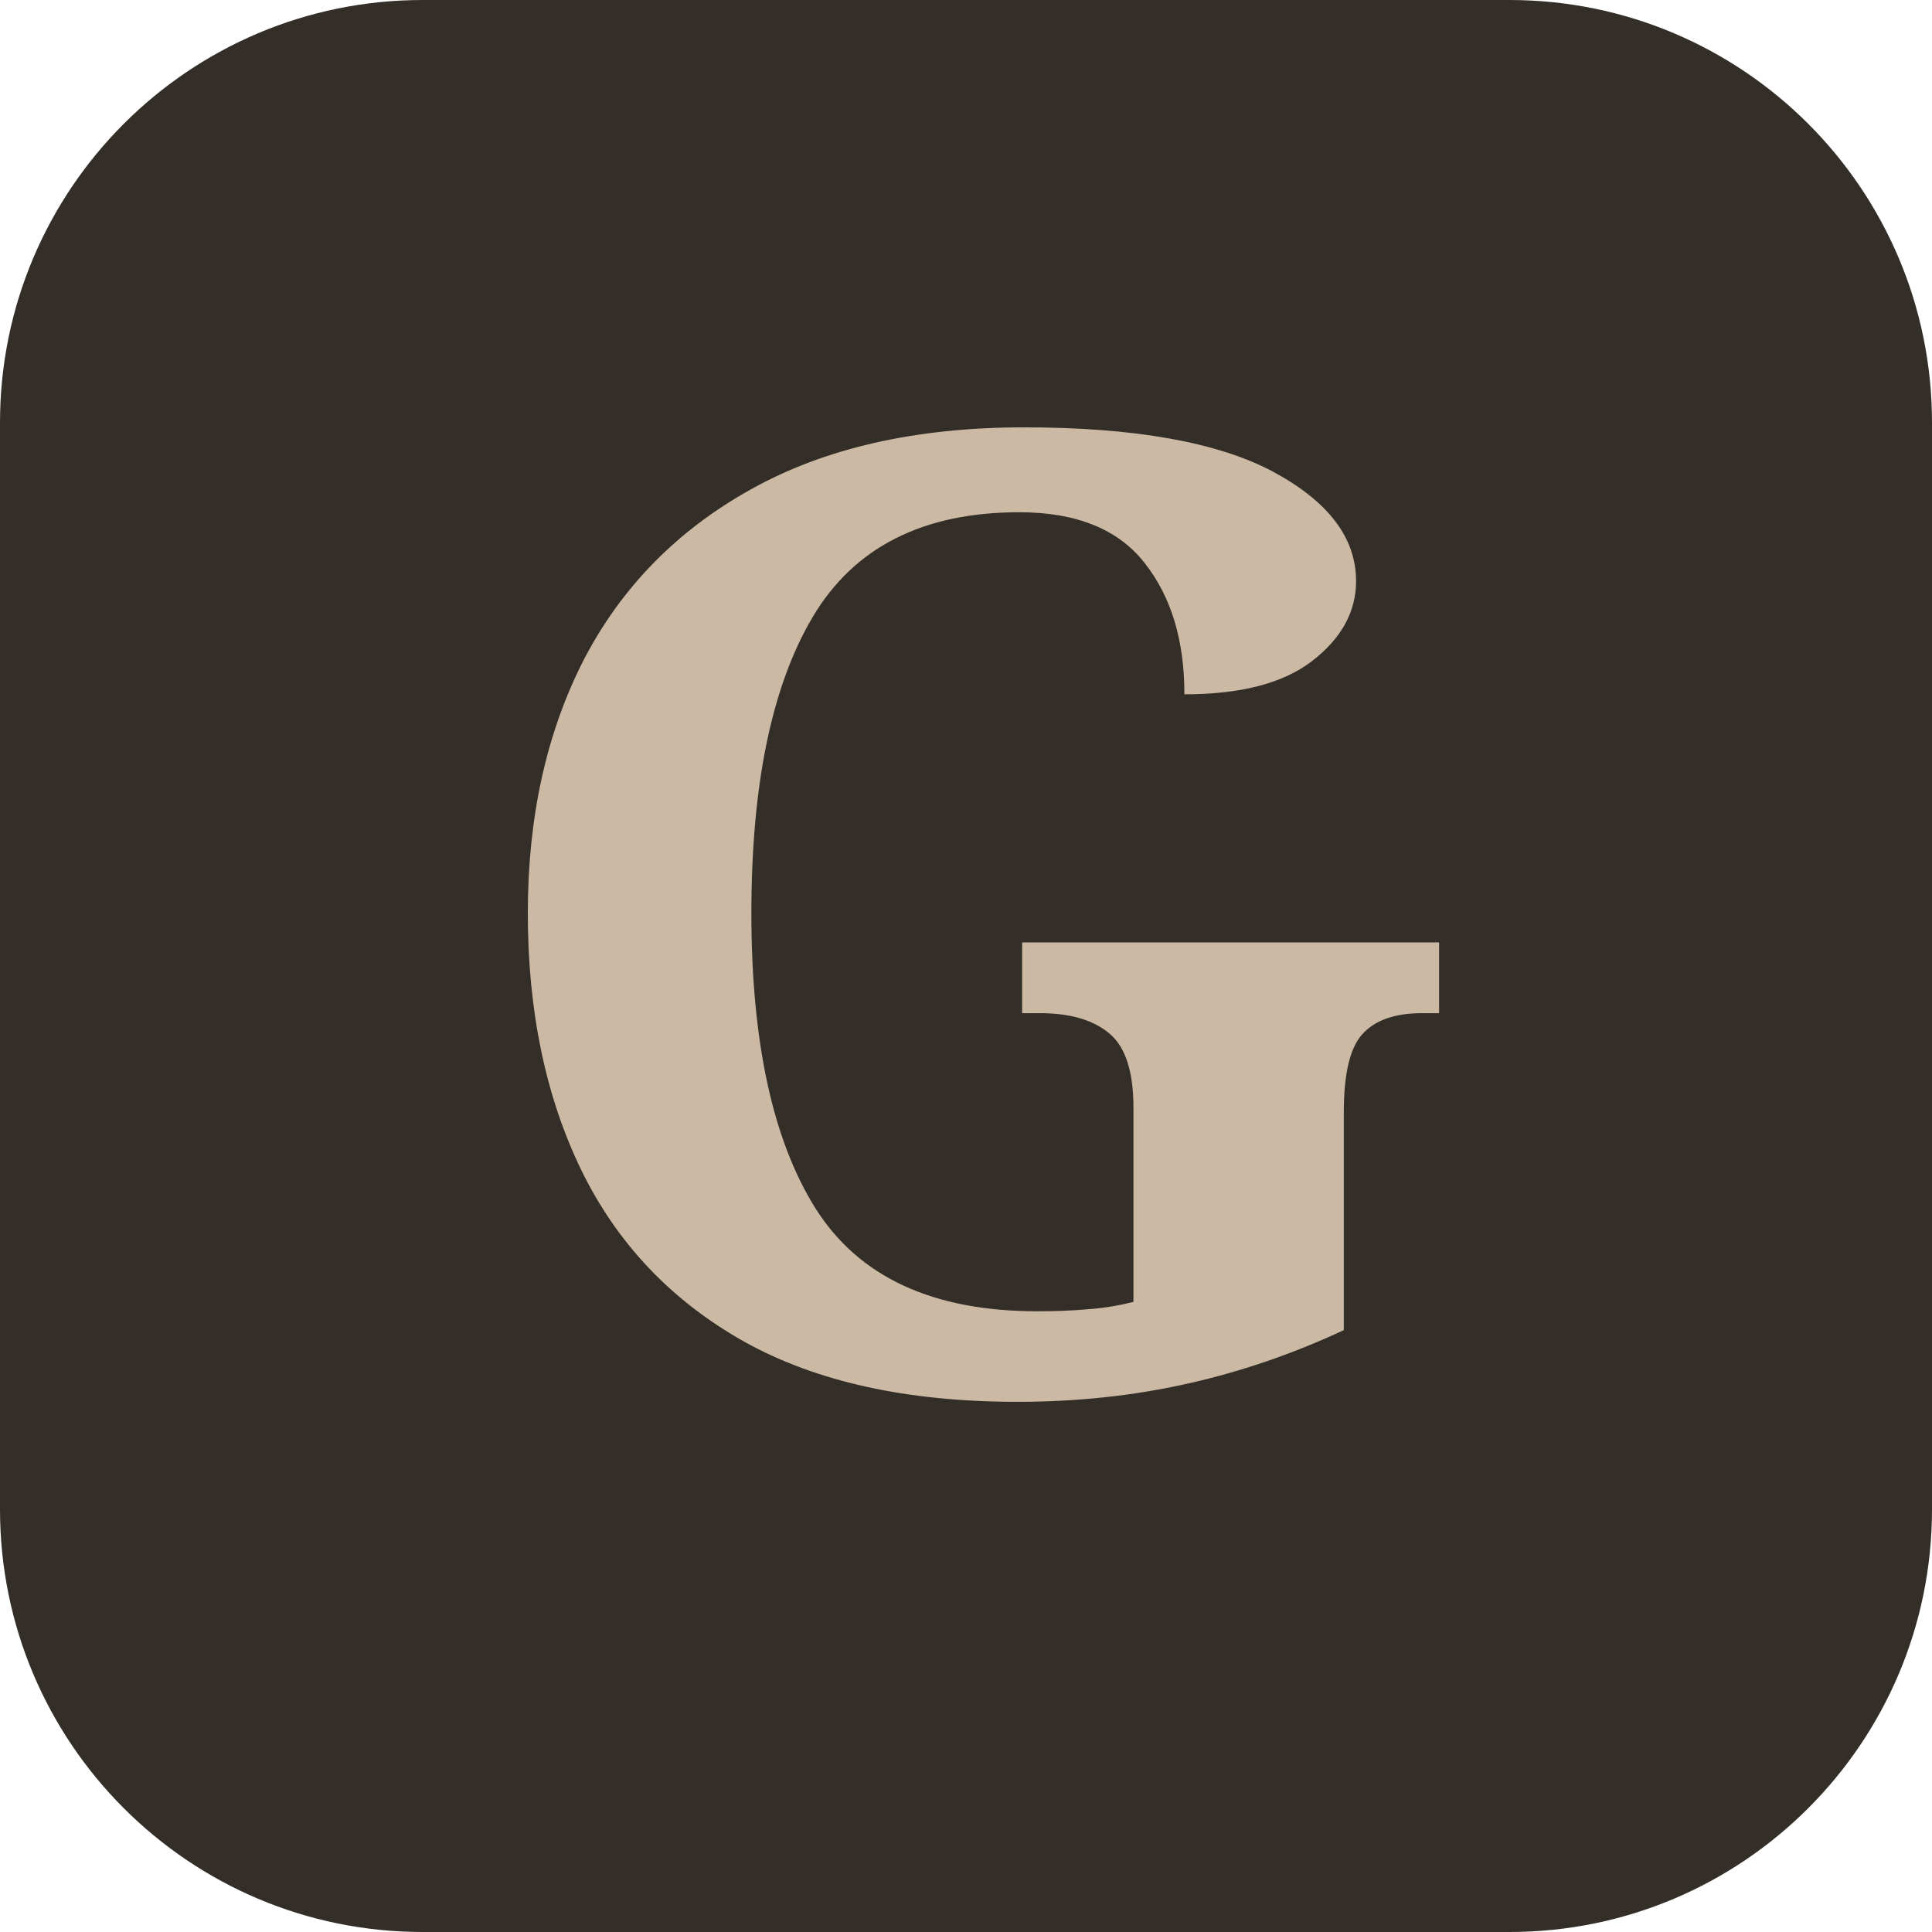
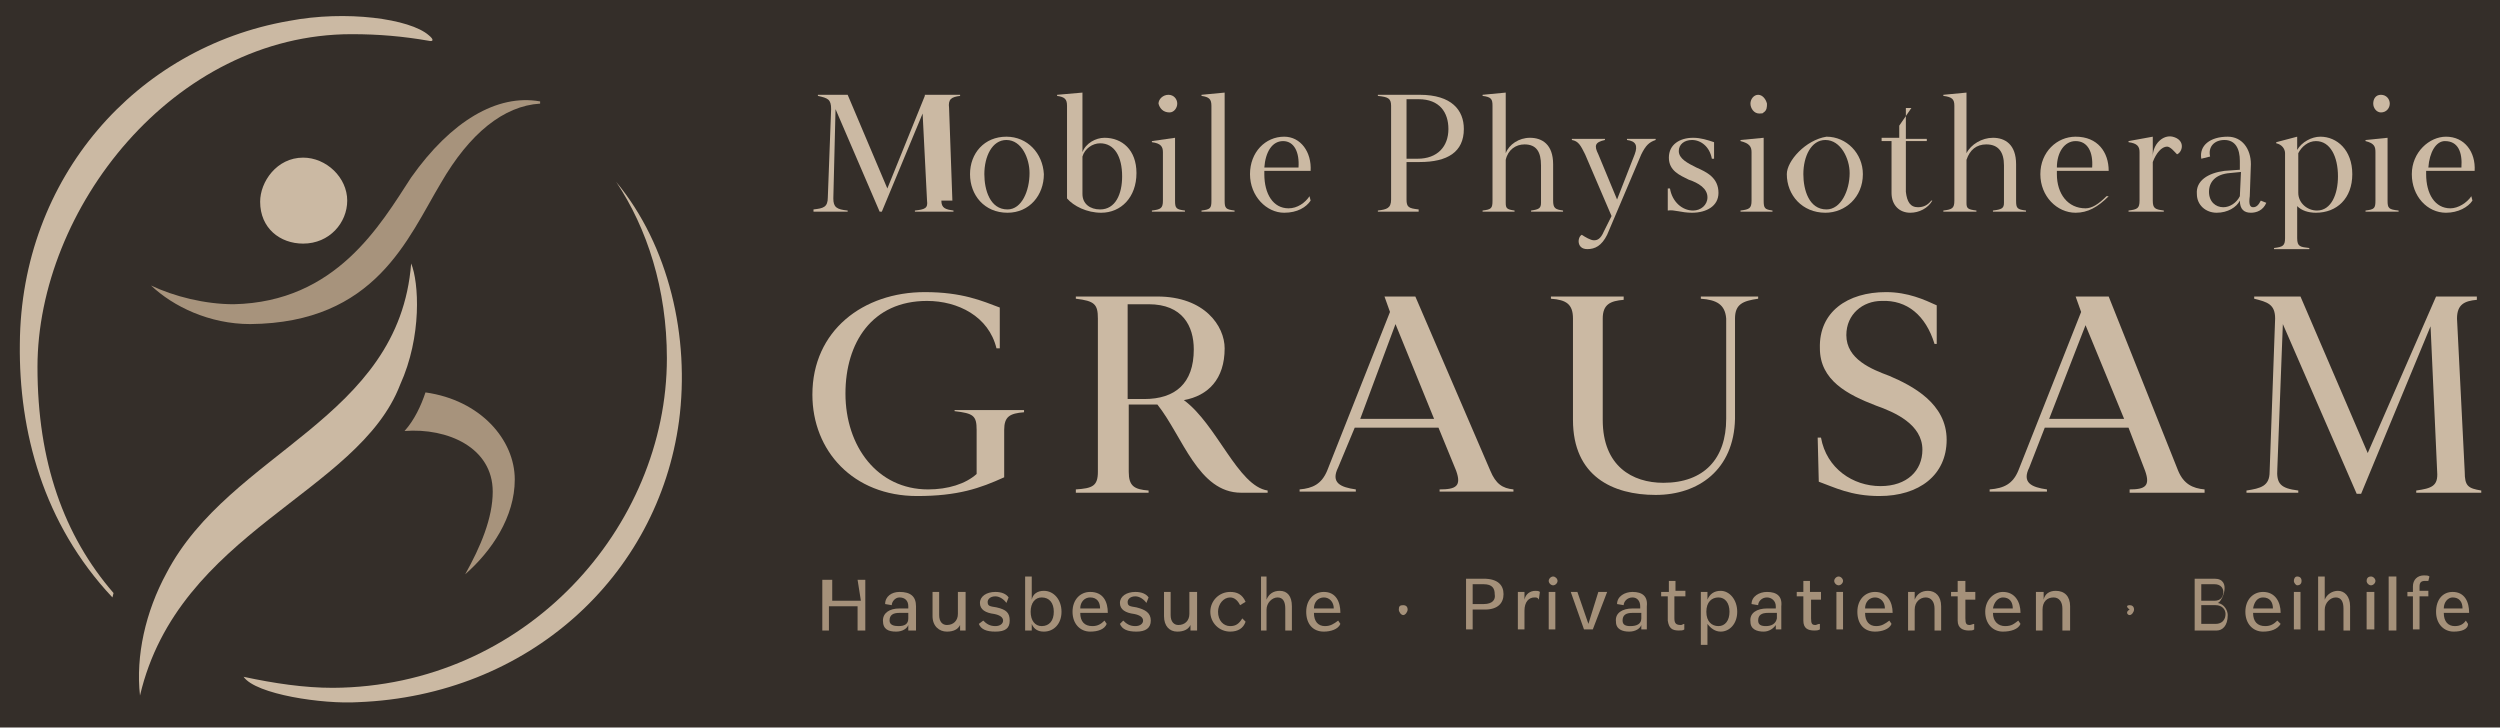
- <svg xmlns="http://www.w3.org/2000/svg" viewBox="0 0 32 32">
-   <rect width="32" height="32" rx="7" fill="#342E29" />
-   <text x="16" y="23" font-family="Georgia,serif" font-size="22" font-weight="700" fill="#CBB9A3" text-anchor="middle">G</text>
+ <svg xmlns="http://www.w3.org/2000/svg" viewBox="0 0 226.8 66">
+   <rect width="226.8" height="66" fill="#342E29" />
+   <style type="text/css">.cls-0 {fill:#FCF8F1;}
+ .cls-1 {fill:#A7937C;}
+ .cls-2 {fill:#CBB9A3;}
+ .cls-3 {fill:#A7937C;}
+ .cls-4 {fill:#CBB9A3;}
+ .cls-5 {fill:#A5917A;}</style>
+   <path class="cls-2" d="m38.9 3.7c0.4 0.1 0.5-0.1 0-0.5-1.7-1.5-7.5-2.3-12.7-1.3-13.8 2.4-24.3 14.2-24.4 29.3-0.1 7.9 2.1 16.3 8.4 23l0.1-0.4c-4.5-5.2-6.9-11.9-6.9-20.5 0-14.3 12.3-30.2 28.5-30.2 2.5 0 4.7 0.2 7 0.6z" />
+   <path class="cls-2" d="m55.9 16.5c2.8 4.2 4.6 9.7 4.6 16 0 15.3-12.8 29.8-30.3 29.9-2.6 0-5.3-0.4-8.1-1 1.1 1.6 7.2 2.5 10.4 2.3 15.4-0.6 27.2-11.4 29.1-25.5 1-7.6-0.9-15.9-5.7-21.7z" />
+   <path class="cls-3" d="m37.3 16.1c-2.8 4.3-6.8 11.3-16.1 11.5-2.6 0-5.4-0.7-7.5-1.7 2 1.9 5.3 3.5 9 3.5 11.4-0.1 14.3-7.8 17.3-12.8 2.6-4.5 5.7-7 9-7.2v-0.2c-3.9-0.7-8.1 1.8-11.7 6.9z" />
+   <path class="cls-2" d="m31.5 18.2c0 2-1.6 3.9-4 3.9-2.1 0-3.9-1.4-3.9-3.8 0-1.8 1.5-4 3.9-4 2.1 0 4 1.8 4 3.9z" />
+   <path class="cls-2" d="m37.3 23.9c-1.1 14.2-16.4 17-22.2 28.1-1.9 3.5-2.8 7.5-2.4 11.1 3.5-14.9 19.8-18.3 23.6-28.2 2-4.4 1.7-9.3 1-11z" />
+   <path class="cls-1" d="m38.6 35.6c-0.4 1.2-1 2.5-1.9 3.5 3.9-0.3 8 1.5 8 5.5 0 2.4-1.1 5-2.5 7.5 2.4-2.1 4.5-5.2 4.5-8.6 0-3.6-3.1-7.2-8.1-7.9z" />
+   <path class="cls-4" d="m86.4 18.2-0.3-8.4c-0.1-0.8 0.2-1 1-1.1v-0.1h-3.2v0.1l-3.4 8.4-3.6-8.5h-2.7v0.1c0.9 0.2 1.2 0.3 1.2 1.2l-0.3 8c0 0.9-0.4 1-1.3 1.1v0.2h3.1v-0.1c-1-0.1-1.3-0.3-1.3-1.1l0.2-8.1 4 9.3h0.2l3.7-8.9 0.4 7.9c0.1 0.7-0.2 0.8-1.1 0.9v0.1h3.5v-0.1c-0.7-0.1-1.1-0.2-1.1-0.9z" />
+   <path class="cls-4" d="m91.3 12.4c-2 0-3.3 1.5-3.3 3.4s1.3 3.5 3.4 3.5c2 0 3.3-1.6 3.3-3.5-0.1-1.9-1.5-3.4-3.4-3.4zm0.1 6.6c-1.6 0-2.1-1.8-2.1-3.2 0-1.6 0.7-3.1 2-3.1 1.4 0 2.1 1.7 2.1 3 0 1.6-0.7 3.3-2 3.3z" />
+   <path class="cls-4" d="m100.2 12.5c-0.8 0-1.7 0.5-2 1.3v-5.4l-2.3 0.2v0.1c0.7 0.1 0.9 0.3 0.9 0.9v8.4c0.6 0.7 1.8 1.3 3.1 1.3 1.8 0 3.2-1.4 3.2-3.6 0-2.1-1.3-3.2-2.9-3.2zm-0.4 6.5c-0.9 0-1.6-0.5-1.6-1.4v-3.4c0.2-0.7 0.9-1.2 1.6-1.2 1.3 0 2 1.2 2 3 0 1.6-0.6 3-2 3z" />
+   <path class="cls-4" d="m106.1 10.2c0.4 0 0.7-0.4 0.7-0.8s-0.3-0.8-0.8-0.8-0.9 0.4-0.9 0.8c0.1 0.4 0.4 0.8 1 0.8z" />
+   <path class="cls-4" d="m106.6 18.2v-5.7l-2.1 0.3v0.1c0.8 0.1 1 0.4 1 0.9v4.4c0 0.7-0.2 0.8-1 0.9v0.1h3v-0.1c-0.8-0.1-0.9-0.2-0.9-0.9z" />
+   <path class="cls-4" d="m111.1 18.2v-9.8l-2.1 0.2v0.1c0.7 0.1 0.9 0.3 0.9 0.9v8.6c0 0.7-0.1 0.8-0.9 0.9v0.1h3v-0.1c-0.8-0.1-0.9-0.2-0.9-0.9z" />
+   <path class="cls-4" d="m116.5 12.4c-1.7 0-3.1 1.4-3.1 3.4s1.5 3.5 3.1 3.5c1.2 0 2-0.5 2.4-1.1l-0.1-0.4c-0.4 0.6-1.1 1.1-1.9 1.1-1.4 0-2.2-1.3-2.2-3.1v-0.3h4.2c0.1-1.7-0.9-3.1-2.4-3.1zm-1.8 2.8c0.1-1.4 0.7-2.4 1.7-2.4s1.5 1 1.4 2.4h-3.1z" />
+   <path class="cls-4" d="m128.8 8.6h-3.8v0.1c0.9 0.1 1.2 0.2 1.2 0.9v8.5c0 0.8-0.4 0.9-1.2 1v0.1h3.7v-0.2c-0.9-0.1-1.1-0.2-1.1-0.9v-3.4h1.2c2.5 0 4-0.9 4-3 0-1.7-1.1-3.1-4-3.1zm-0.2 5.8h-1v-5.4h1.1c1.9 0 2.7 1.2 2.7 2.7 0 1.6-1 2.7-2.8 2.7z" />
+   <path class="cls-4" d="m140.9 18.2v-3.3c0-1.8-1-2.4-2.1-2.4-1 0-1.9 0.6-2.2 1.4v-5.5l-2.1 0.2v0.1c0.8 0.1 0.9 0.3 0.9 0.9v8.6c0 0.7-0.1 0.8-0.9 0.9v0.1h2.9v-0.1c-0.7-0.1-0.8-0.2-0.8-0.7v-3.9c0.2-0.9 0.9-1.4 1.7-1.4 1.1 0 1.5 0.7 1.5 1.9v3.4c0 0.5-0.2 0.6-0.9 0.7v0.1h2.9v-0.1c-0.7-0.1-0.9-0.2-0.9-0.9z" />
+   <path class="cls-4" d="m147.6 12.7c0.8 0.1 1 0.5 0.7 1.3l-1.6 4.1-1.7-4.1c-0.4-0.8-0.3-1.1 0.6-1.3v-0.1h-3v0.1c0.6 0.1 0.8 0.5 1.2 1.3l2.4 5.6-0.7 1.4c-0.3 0.7-0.6 0.8-0.9 0.8s-0.8-0.3-1.1-0.5c-0.4 0.2-0.5 1.3 0.5 1.3 0.7 0 1.3-0.3 1.8-1.3l3.1-7.3c0.4-0.8 0.7-1.1 1.3-1.3v-0.1h-2.6v0.1z" />
+   <path class="cls-4" d="m153.9 15.2c-0.8-0.4-1.6-0.8-1.6-1.5 0-0.6 0.5-1 1.2-1 0.8 0 1.6 0.6 1.8 1.7h0.2v-1.5c-0.6-0.2-1.2-0.4-1.9-0.4-1.2 0-2.2 0.6-2.2 1.8s1 1.6 1.8 2c0.9 0.3 1.7 0.8 1.7 1.6 0 0.7-0.6 1.2-1.3 1.2-1 0-1.9-0.8-2.1-2h-0.2v2c0.6-0.1 1.2 0.2 2.2 0.2 1.3 0 2.4-0.6 2.4-1.8 0-1.4-1.1-1.9-2-2.3z" />
+   <path class="cls-4" d="m158.9 13.8v4.4c0 0.7-0.2 0.8-1 0.9v0.1h2.9v-0.1c-0.7-0.1-0.8-0.2-0.8-0.9v-5.7l-2.1 0.2v0.1c0.8 0.2 1 0.5 1 1z" />
+   <path class="cls-4" d="m158.8 9.4c0 0.4 0.3 0.9 0.8 0.9s0.3-0.1 0.4-0.1c0.3-0.2 0.3-0.5 0.3-0.8-0.1-0.4-0.4-0.8-0.8-0.8s-0.7 0.4-0.7 0.8z" />
+   <path class="cls-4" d="m165.7 12.4c-1.9 0.3-3.6 2.2-3.6 3.4 0 1.9 1.4 3.5 3.5 3.5 1.8 0 3.4-1.4 3.4-3.5 0-1.9-1.5-3.4-3.3-3.4zm0 6.6c-1.6 0-2.1-1.8-2.1-3.2 0-1.6 0.7-3.1 2-3.1 1.4 0 2.2 1.7 2.2 3 0 1.6-0.8 3.3-2.1 3.3z" />
+   <path class="cls-4" d="m173.4 9.8-1.1 1.6v1.1h-1.6v0.3h0.9v4.7c0 1.1 0.7 1.8 1.7 1.8 0.8 0 1.6-0.4 2-1.1h-0.1c-0.3 0.4-0.7 0.6-1.2 0.6-0.7 0-1-0.5-1.1-1.4v-4.6h1.9v-0.2h-1.9v-2.8h0.5z" />
+   <path class="cls-4" d="m182.9 18.2v-3.3c0-1.8-1-2.4-2.1-2.4-1 0-2 0.6-2.4 1.4v-5.5l-2.1 0.2v0.1c0.8 0.1 1 0.3 1 0.9v8.6c0 0.7-0.2 0.8-1 0.9v0.1h3v-0.1c-0.8-0.1-0.9-0.2-0.9-0.7v-3.9c0.3-0.9 0.9-1.4 1.8-1.4 1.1 0 1.6 0.7 1.6 1.9v3.4c0 0.5-0.2 0.6-1 0.7v0.1h3v-0.1c-0.8-0.1-0.9-0.2-0.9-0.9z" />
+   <path class="cls-4" d="m188.3 12.4c-1.7 0-3.2 1.4-3.2 3.4s1.5 3.5 3.2 3.5c1.1 0 2-0.5 3-1.5h-0.2c-0.7 0.7-1.3 1.1-1.9 1.1-1.6 0-2.6-1.3-2.6-3.1v-0.3h4.7c0-1.7-1-3.1-3-3.1zm-1.7 2.8c0-1.4 0.7-2.4 1.7-2.4 1.1 0 1.6 1 1.5 2.4h-3.2z" />
+   <path class="cls-4" d="m197.1 12.4c-0.9-0.2-1.8 0.7-1.8 1.8v-1.8l-2.2 0.4v0.1c0.8 0.1 1 0.4 1 0.9v4.4c0 0.7-0.2 0.8-1 0.9v0.1h3.2v-0.1c-0.8-0.1-1-0.2-1-0.9v-3.5c0.3-0.8 0.8-1.4 1.3-1.4 0.3 0 0.7 0.5 0.9 0.7 0.5-0.2 0.8-1.3-0.4-1.6z" />
+   <path class="cls-4" d="m205.1 18.2c-0.2 0.4-0.4 0.6-0.7 0.6s-0.4-0.3-0.3-1l0.1-2.9c0-1.4-0.8-2.5-2.1-2.5-1.6 0-2.6 0.8-2.4 2l0.8-0.2c-0.2-0.9 0.4-1.5 1.3-1.5 1 0 1.4 0.8 1.4 1.9v0.8l-1.4 0.1c-1.5 0.2-2.6 0.9-2.5 2.1 0 1 0.8 1.7 1.8 1.7s1.8-0.5 2.1-1.1c0 0.8 0.4 1.1 1 1.1 0.5 0 1.1-0.2 1.4-0.9l-0.5-0.2zm-1.9-0.4c-0.3 0.6-0.9 1-1.5 1-0.7 0-1.3-0.5-1.3-1.4s0.6-1.6 1.9-1.7l1-0.1-0.1 2.2z" />
+   <path class="cls-4" d="m210.5 12.4c-0.8 0-1.7 0.5-2.1 1.2v-1.2l-1.9 0.5v0.1c0.5 0.1 0.8 0.5 0.8 0.9v7.7c0 0.7-0.2 0.8-1 0.9v0.1h3.2v-0.1c-0.8-0.1-1.1-0.1-1.1-0.9v-2.9c0.4 0.4 1 0.6 1.7 0.6 1.9 0 3.3-1.3 3.3-3.5s-1.4-3.4-2.9-3.4zm-0.3 6.7c-0.9 0-1.7-0.7-1.7-1.6v-3.6c0.3-0.6 0.9-1.1 1.6-1.1 1.3 0 2 1.4 2 3.2 0 1.6-0.6 3.1-1.9 3.1z" />
+   <path class="cls-4" d="m216.6 18.2v-5.7l-2 0.2v0.1c0.8 0.2 0.9 0.5 0.9 1v4.4c0 0.7-0.1 0.8-0.9 0.9v0.1h3v-0.1c-0.9-0.1-1-0.2-1-0.9z" />
+   <path class="cls-4" d="m216 10.2c0.5 0 0.8-0.4 0.8-0.8s-0.3-0.8-0.8-0.8-0.7 0.4-0.7 0.8 0.3 0.8 0.7 0.8z" />
+   <path class="cls-4" d="m224.5 15.5c0.1-1.7-0.9-3.1-2.6-3.1-1.5 0-3.1 1.4-3.1 3.4s1.4 3.5 3.1 3.5c1.1 0 2-0.5 2.4-1.1l-0.1-0.4c-0.4 0.6-1.2 1.1-1.9 1.1-1.4 0-2.2-1.3-2.2-3.1v-0.3h4.4zm-2.7-2.7c1.2 0 1.6 1 1.5 2.4h-3c0.1-1.4 0.7-2.4 1.5-2.4z" />
+   <path class="cls-4" d="m86.6 37.3c1.7 0.2 2 0.4 2 1.7v4c-1 0.9-2.6 1.4-4.4 1.4-4.6 0-7.5-3.9-7.5-8.7 0-4.6 2.4-8.4 7.4-8.4 2.8 0 5.6 1.4 6.3 4.3h0.3v-3.7c-1.6-0.6-3.4-1.4-6.8-1.4-5.6 0-10.2 3.5-10.2 9.3 0 5.1 3.7 9.2 9.5 9.2 3.7 0 5.7-0.7 7.9-1.7v-4.3c0-1.2 0.5-1.5 1.8-1.6v-0.2h-6.3v0.1z" />
+   <path class="cls-4" d="m107.4 36.3c2.2-0.4 3.7-1.9 3.7-4.7 0-2-1.8-4.7-6.1-4.7h-7.4v0.2c1.7 0.2 2 0.5 2 1.8v13.9c0 1.3-0.5 1.5-2 1.6v0.3h6.6v-0.2c-1.3-0.1-1.8-0.4-1.8-1.7v-6.1h2.6c2.3 2.9 3.7 8 7.6 8h2.4v-0.2c-2.7-0.4-4.6-6-7.6-8.2zm-3.6-0.1h-1.5v-8.6h1.9c3.1 0 4.1 2 4.1 4.1 0 3.1-1.7 4.5-4.5 4.5z" />
+   <path class="cls-4" d="m135.2 42.7-6.8-15.8h-2.8l0.5 1.4-5.7 14.4c-0.5 1.2-1.3 1.6-2.5 1.7v0.2h5.1v-0.2c-1.4-0.2-2.3-0.6-1.6-2l1.5-3.6h7.6l1.6 3.9c0.5 1.4 0 1.7-1.5 1.7v0.2h6.7v-0.2c-1-0.1-1.6-0.5-2.1-1.7zm-11.8-4.7 3.2-8.6 3.5 8.6h-6.7z" />
+   <path class="cls-4" d="m154.3 27.1c1.4 0.1 2.2 0.5 2.3 1.8v9.1c0 3.6-2 5.8-5.7 5.8-2.8 0-5.5-1.5-5.5-5.7v-9.2c0-1.3 0.7-1.6 1.9-1.7v-0.3h-6.6v0.2c1.4 0.1 2 0.5 2 1.8v9.2c0 5.1 3.6 6.8 7.5 6.8s7.1-2.3 7.2-6.9v-9.1c0-1.3 0.7-1.6 2.1-1.8v-0.2h-5.2v0.2z" />
+   <path class="cls-4" d="m171.4 34.1c-1.6-0.6-3.9-1.5-3.9-3.7 0-1.9 1.5-3.1 3.2-3.1 2.3-0.1 4 1.3 4.8 3.9h0.2v-3.5c-1.1-0.5-2.6-1.2-4.6-1.2-3.5 0-6.1 1.8-6 5.1 0 2.9 2.5 4.2 5.1 5.2 1.7 0.6 4.2 1.7 4.2 4 0 1.9-1.4 3.3-3.8 3.3-2.5 0-4.9-1.6-5.4-4.4h-0.3l0.1 4c1.4 0.5 2.9 1.3 5.5 1.3 3.6 0 6.1-1.9 6.1-5.1 0-3.3-3.1-4.9-5.2-5.8z" />
+   <path class="cls-4" d="m197.6 42.7-6.3-15.8h-3l0.5 1.4-5.7 14.4c-0.5 1.2-1.3 1.6-2.6 1.7v0.2h5.2v-0.2c-1.4-0.2-2.3-0.6-1.6-2l1.4-3.6h7.6l1.5 3.9c0.5 1.4 0 1.7-1.4 1.7v0.3h6.8v-0.3c-1.1-0.1-1.9-0.5-2.4-1.7zm-11.7-4.7 3.3-8.5 3.5 8.5h-6.8z" />
+   <path class="cls-4" d="m223.6 42.8-0.7-13.9c0-1.3 0.7-1.6 1.8-1.7v-0.3h-3.7l-6.2 14.2-6.1-14.2h-4.2v0.2c1.2 0.3 1.9 0.5 1.9 1.8l-0.5 13.9c0 1.3-0.8 1.5-2.1 1.7v0.2h4.7v-0.2c-1.6-0.2-2-0.6-1.9-2l0.5-13.1 6.7 15.4h0.4l6.3-15.2 0.6 13.2c0.1 1.3-0.5 1.5-1.9 1.7v0.2h5.9v-0.2c-1.2-0.2-1.5-0.4-1.5-1.7z" />
+   <path class="cls-5" d="m78.1 54.5h-2.6v-1.9h-0.9v4.6h0.6v-2.2h2.6v2.2h0.7v-4.6h-0.7l0.3 1.9z" />
+   <path class="cls-5" d="m81.6 53.7c-0.7 0-1.3 0.4-1.3 1.1l0.6 0.1c0-0.3 0.3-0.7 0.7-0.7 0.5 0 0.8 0.3 0.8 0.8v0.2h-0.8c-0.9 0-1.5 0.4-1.5 1.1 0 0.8 0.5 1 1.2 1 0.6 0 1-0.3 1.1-0.6v0.5h0.7v-2.2c0-0.9-0.5-1.3-1.5-1.3zm0.8 2.4c0 0.5-0.3 0.7-0.9 0.7-0.4 0-0.8-0.1-0.8-0.5 0-0.5 0.3-0.7 0.9-0.7h0.8v0.5z" />
+   <path class="cls-5" d="m86.9 55.7c0 0.6-0.4 1-1 1-0.4 0-0.7-0.3-0.7-0.9v-2.1h-0.6v2.2c0 0.9 0.6 1.4 1.3 1.4 0.6 0 1-0.2 1.2-0.6v0.5h0.5v-3.5h-0.7v2z" />
+   <path class="cls-5" d="m90.4 55.1c-0.6-0.1-0.8-0.1-0.8-0.5 0-0.2 0.2-0.5 0.7-0.5 0.4 0 0.8 0.3 1 0.6l0.2-0.5c-0.2-0.3-0.6-0.5-1.2-0.5-0.8 0-1.4 0.4-1.4 1s0.5 0.9 1.3 1c0.5 0.1 0.8 0.3 0.8 0.6s-0.3 0.5-0.7 0.5c-0.5 0-0.8-0.2-1.1-0.5l-0.4 0.3c0.2 0.5 0.7 0.7 1.5 0.7 0.9 0 1.3-0.3 1.3-1s-0.3-1-1.2-1.2z" />
+   <path class="cls-5" d="m94.7 53.6c-0.6 0-1 0.3-1.1 0.8v-2.1h-0.6v4.9h0.6v-0.6c0.2 0.5 0.6 0.7 1.1 0.7 0.9 0 1.6-0.7 1.6-1.8s-0.7-1.9-1.6-1.9zm-0.2 3.2c-0.6 0-1-0.5-1-1.3s0.4-1.3 1-1.3c0.7 0 1.1 0.5 1.1 1.3s-0.4 1.3-1.1 1.3z" />
+   <path class="cls-5" d="m98.9 53.7c-0.9 0-1.6 0.7-1.6 1.8s0.7 1.8 1.6 1.8c0.7 0 1.3-0.2 1.5-0.7l-0.2-0.3c-0.3 0.3-0.6 0.5-1.1 0.5-0.7 0-1.1-0.4-1.1-1.2h2.5c0-1-0.4-1.9-1.6-1.9zm-0.9 1.5c0-0.6 0.4-1 0.9-1 0.6 0 0.9 0.4 0.9 1h-1.8z" />
+   <path class="cls-5" d="m103.1 55.1c-0.6-0.1-0.8-0.1-0.8-0.5 0-0.2 0.2-0.5 0.7-0.5 0.4 0 0.8 0.3 1 0.6l0.2-0.5c-0.2-0.3-0.6-0.5-1.2-0.5-0.8 0-1.4 0.4-1.4 1s0.5 0.9 1.3 1c0.5 0.1 0.8 0.3 0.8 0.6s-0.3 0.5-0.7 0.5c-0.5 0-0.8-0.2-1.1-0.5l-0.3 0.3c0.2 0.5 0.7 0.7 1.5 0.7s1.3-0.3 1.3-1-0.5-1-1.3-1.2z" />
+   <path class="cls-5" d="m107.9 55.7c0 0.6-0.4 1-1 1-0.4 0-0.7-0.3-0.7-0.9v-2.1h-0.6v2.2c0 0.9 0.5 1.4 1.2 1.4 0.6 0 1-0.2 1.2-0.6v0.5h0.6v-3.5h-0.7v2z" />
+   <path class="cls-5" d="m111.6 56.8c-0.6 0-1.1-0.5-1.1-1.3 0-0.7 0.5-1.3 1.1-1.3 0.4 0 0.7 0.3 0.9 0.7l0.5-0.3c-0.3-0.7-0.8-0.9-1.4-0.9-1 0-1.8 0.8-1.8 1.8s0.8 1.8 1.8 1.8c0.7 0 1.2-0.3 1.4-0.9l-0.3-0.3c-0.3 0.5-0.6 0.7-1.1 0.7z" />
+   <path class="cls-5" d="m116.1 53.6c-0.6 0-1 0.3-1.2 0.8v-2.1h-0.5v4.9h0.5v-1.9c0-0.6 0.5-1.1 1-1.1s0.7 0.4 0.7 1v2h0.6v-2.2c0-0.9-0.4-1.4-1.1-1.4z" />
+   <path class="cls-5" d="m120.1 53.7c-0.9 0-1.6 0.7-1.6 1.8s0.6 1.8 1.6 1.8c0.6 0 1.3-0.2 1.5-0.7l-0.2-0.3c-0.4 0.3-0.7 0.5-1.2 0.5-0.6 0-1-0.4-1-1.2h2.4c0-1-0.4-1.9-1.5-1.9zm-0.9 1.5c0-0.6 0.4-1 0.9-1s0.9 0.4 0.9 1h-1.8z" />
+   <path class="cls-5" d="m126.9 55.3c0 0.2 0.2 0.5 0.4 0.5s0.4-0.3 0.4-0.5c0-0.3-0.2-0.4-0.4-0.4-0.3 0-0.4 0.1-0.4 0.4z" />
+   <path class="cls-5" d="m134.6 52.5h-1.6v4.6h0.6v-1.8h1.1c1.2 0 1.7-0.6 1.7-1.4s-0.5-1.4-1.8-1.4zm0 2.3h-1v-1.8h1c0.8 0 1 0.4 1 0.9 0.1 0.5-0.2 0.9-1 0.9z" />
+   <path class="cls-5" d="m138.3 54.4v-0.7h-0.6v3.4h0.6v-1.7c0-0.8 0.4-1.2 0.9-1.2 0.2 0 0.3 0 0.4 0.2l0.1-0.7c-0.1-0.1-0.3-0.1-0.4-0.1-0.5 0-0.9 0.3-1 0.8z" />
+   <path class="cls-5" d="m140.9 52.3c-0.2 0-0.4 0.2-0.4 0.4s0.2 0.4 0.4 0.4 0.4-0.2 0.4-0.4-0.2-0.4-0.4-0.4z" />
+   <path class="cls-5" d="m141.1 53.7h-0.6v3.4h0.6v-3.4z" />
+   <path class="cls-5" d="m144.1 56.6-1-2.9h-0.6l1.2 3.4h0.8l1.3-3.4h-0.8l-0.9 2.9z" />
+   <path class="cls-5" d="m148.1 53.7c-0.7 0-1.4 0.4-1.4 1.1l0.6 0.1c0-0.3 0.3-0.7 0.8-0.7 0.4 0 0.7 0.3 0.7 0.8v0.2h-0.7c-0.9 0-1.6 0.4-1.5 1.2 0 0.7 0.6 0.9 1.2 0.9s1-0.3 1.1-0.6v0.4h0.5v-2.1c0.1-0.9-0.4-1.3-1.3-1.3zm0.8 2.4c0 0.5-0.4 0.7-1 0.7-0.4 0-0.7-0.1-0.7-0.5 0-0.5 0.3-0.7 0.9-0.7h0.8v0.5z" />
+   <path class="cls-5" d="m152.1 52.7h-0.7v1h-0.7v0.4h0.6v2.2c0.1 0.7 0.4 0.9 1 0.9 0.2 0 0.4 0 0.5-0.1v-0.5c-0.1 0-0.2 0.1-0.3 0.1-0.4 0-0.6-0.1-0.6-0.6v-2h1v-0.5h-0.9v-0.9h0.1z" />
+   <path class="cls-5" d="m156.1 53.6c-0.6 0-1 0.3-1.2 0.8v-0.7h-0.6v4.8h0.6v-1.9c0.3 0.4 0.7 0.7 1.2 0.7 0.8 0 1.5-0.7 1.5-1.8s-0.7-1.9-1.5-1.9zm-0.2 3.2c-0.6 0-1.1-0.4-1.1-1.3s0.5-1.3 1.1-1.3 1 0.5 1 1.3-0.4 1.3-1 1.3z" />
+   <path class="cls-5" d="m160.3 53.7c-0.7 0-1.4 0.4-1.4 1.1l0.6 0.1c0-0.3 0.3-0.7 0.8-0.7 0.4 0 0.8 0.3 0.8 0.8v0.2h-0.8c-0.9 0-1.6 0.4-1.5 1.2 0 0.7 0.6 0.9 1.2 0.9 0.5 0 0.9-0.3 1.1-0.6v0.4h0.5v-2.1c0.1-0.9-0.4-1.3-1.3-1.3zm0.9 2.4c-0.1 0.5-0.5 0.7-1 0.7-0.4 0-0.7-0.1-0.7-0.5 0-0.5 0.3-0.7 0.9-0.7h0.8v0.5z" />
+   <path class="cls-5" d="m164.2 52.7h-0.6v1h-0.6v0.4h0.6v2.2c0 0.7 0.4 0.9 1 0.9 0.2 0 0.3 0 0.5-0.1v-0.5c-0.2 0-0.3 0.1-0.4 0.1-0.3 0-0.4-0.1-0.4-0.6v-1.7h0.9v-0.7h-1v-1z" />
+   <path class="cls-5" d="m166.8 52.3c-0.2 0-0.4 0.2-0.4 0.4s0.2 0.4 0.4 0.4 0.4-0.2 0.4-0.4-0.2-0.4-0.4-0.4z" />
+   <path class="cls-5" d="m167.2 53.7h-0.6v3.4h0.6v-3.4z" />
+   <path class="cls-5" d="m170.1 53.7c-0.9 0-1.6 0.7-1.6 1.8s0.6 1.8 1.6 1.8c0.6 0 1.3-0.2 1.5-0.7l-0.2-0.3c-0.4 0.3-0.7 0.5-1.2 0.5-0.6 0-1-0.4-1-1.2h2.5c0-1-0.5-1.9-1.6-1.9zm-0.9 1.5c0-0.6 0.4-1 0.9-1s0.9 0.4 0.9 1h-1.8z" />
+   <path class="cls-5" d="m174.9 53.6c-0.6 0-1 0.3-1.2 0.8v-0.7h-0.6v3.5h0.6v-1.9c0-0.7 0.5-1.1 1-1.1s0.8 0.4 0.8 1v2h0.6v-2.2c0-0.9-0.5-1.4-1.2-1.4z" />
+   <path class="cls-5" d="m178.3 52.7h-0.7v1h-0.6v0.4h0.6v2.2c0 0.7 0.5 0.9 1 0.9 0.2 0 0.4 0 0.5-0.1v-0.5c-0.1 0-0.3 0.1-0.4 0.1-0.3 0-0.4-0.1-0.4-0.6v-1.7h0.9v-0.7h-0.9v-1z" />
+   <path class="cls-5" d="m181.7 53.7c-0.8 0-1.6 0.7-1.6 1.8s0.7 1.8 1.6 1.8c0.7 0 1.4-0.2 1.6-0.7l-0.2-0.3c-0.4 0.3-0.6 0.5-1.2 0.5s-1.1-0.4-1.1-1.2h2.5c0-1-0.5-1.9-1.6-1.9zm-0.9 1.5c0.1-0.6 0.5-1 0.9-1 0.6 0 0.9 0.4 0.9 1h-1.8z" />
+   <path class="cls-5" d="m186.5 53.6c-0.6 0-1 0.3-1.1 0.8v-0.7h-0.7v3.5h0.6v-1.9c0-0.7 0.4-1.1 1-1.1 0.5 0 0.8 0.4 0.8 1v2h0.7v-2.2c0-0.9-0.5-1.4-1.3-1.4z" />
+   <path class="cls-5" d="m193.6 55.3c0-0.3-0.2-0.4-0.4-0.4s-0.4 0.1 0 0.4c-0.4 0.2-0.2 0.5 0 0.5s0.4-0.3 0.4-0.5z" />
+   <path class="cls-5" d="m202.1 55.8c0-0.4-0.3-1-0.9-1.1 0.4-0.1 1.3-2.2-0.3-2.2h-1.8v4.7h2c0.5 0 1-0.4 1-1.4zm-2.4-2.8h1.2c0.6 0 0.8 0.4 0.8 0.7 0 0.4-0.2 0.8-0.8 0.8h-1.2v-1.5zm1.3 3.6h-1.3v-1.7h1.3c0.6 0 0.9 0.4 0.9 0.8 0 0.5-0.3 0.9-0.9 0.9z" />
+   <path class="cls-5" d="m205.5 56.8c-0.7 0-1.1-0.4-1.1-1.2h2.5c0-1-0.5-1.9-1.6-1.9-0.9 0-1.6 0.7-1.6 1.8s0.7 1.8 1.6 1.8c0.7 0 1.3-0.2 1.6-0.7l-0.3-0.3c-0.3 0.3-0.6 0.5-1.1 0.5zm-0.2-2.6c0.6 0 0.9 0.4 0.9 1h-1.8c0.1-0.6 0.4-1 0.9-1z" />
+   <path class="cls-5" d="m208.4 52.3c-0.2 0-0.3 0.2-0.3 0.4s0.2 0.4 0.3 0.4c0.3 0 0.4-0.2 0.4-0.4s-0.1-0.4-0.4-0.4z" />
+   <path class="cls-5" d="m208.7 53.7h-0.6v3.4h0.6v-3.4z" />
+   <path class="cls-5" d="m212.1 53.6c-0.5 0-1 0.3-1.2 0.8v-2.1h-0.6v4.9h0.6v-1.9c0-0.6 0.5-1.1 1-1.1s0.7 0.4 0.7 1v2h0.6v-2.2c0-0.9-0.5-1.4-1.1-1.4z" />
+   <path class="cls-5" d="m215.1 52.3c-0.3 0-0.4 0.2-0.4 0.4s0.2 0.4 0.4 0.4 0.4-0.2 0.4-0.4-0.2-0.4-0.4-0.4z" />
+   <path class="cls-5" d="m215.4 53.7h-0.7v3.4h0.7v-3.4z" />
+   <path class="cls-5" d="m217.4 52.3h-0.7v4.9h0.7v-4.9z" />
+   <path class="cls-5" d="m218.9 53.2v0.5h-0.5v0.4h0.5v3h0.6v-3h0.8v-0.5h-0.8v-0.4c0-0.4 0.2-0.5 0.5-0.5h0.3l0.1-0.4c-0.1-0.1-0.3-0.1-0.5-0.1-0.6 0-1 0.4-1 1z" />
+   <path class="cls-5" d="m222.7 56.8c-0.6 0-1-0.4-1-1.2h2.3c0-1-0.4-1.9-1.5-1.9-0.9 0-1.5 0.7-1.5 1.8s0.7 1.8 1.6 1.8c0.7 0 1.3-0.2 1.3-0.7l-0.2-0.3c-0.2 0.3-0.5 0.5-1 0.5zm-0.2-2.6c0.6 0 0.9 0.4 0.9 1h-1.7c0-0.6 0.4-1 0.8-1z" />
</svg>
